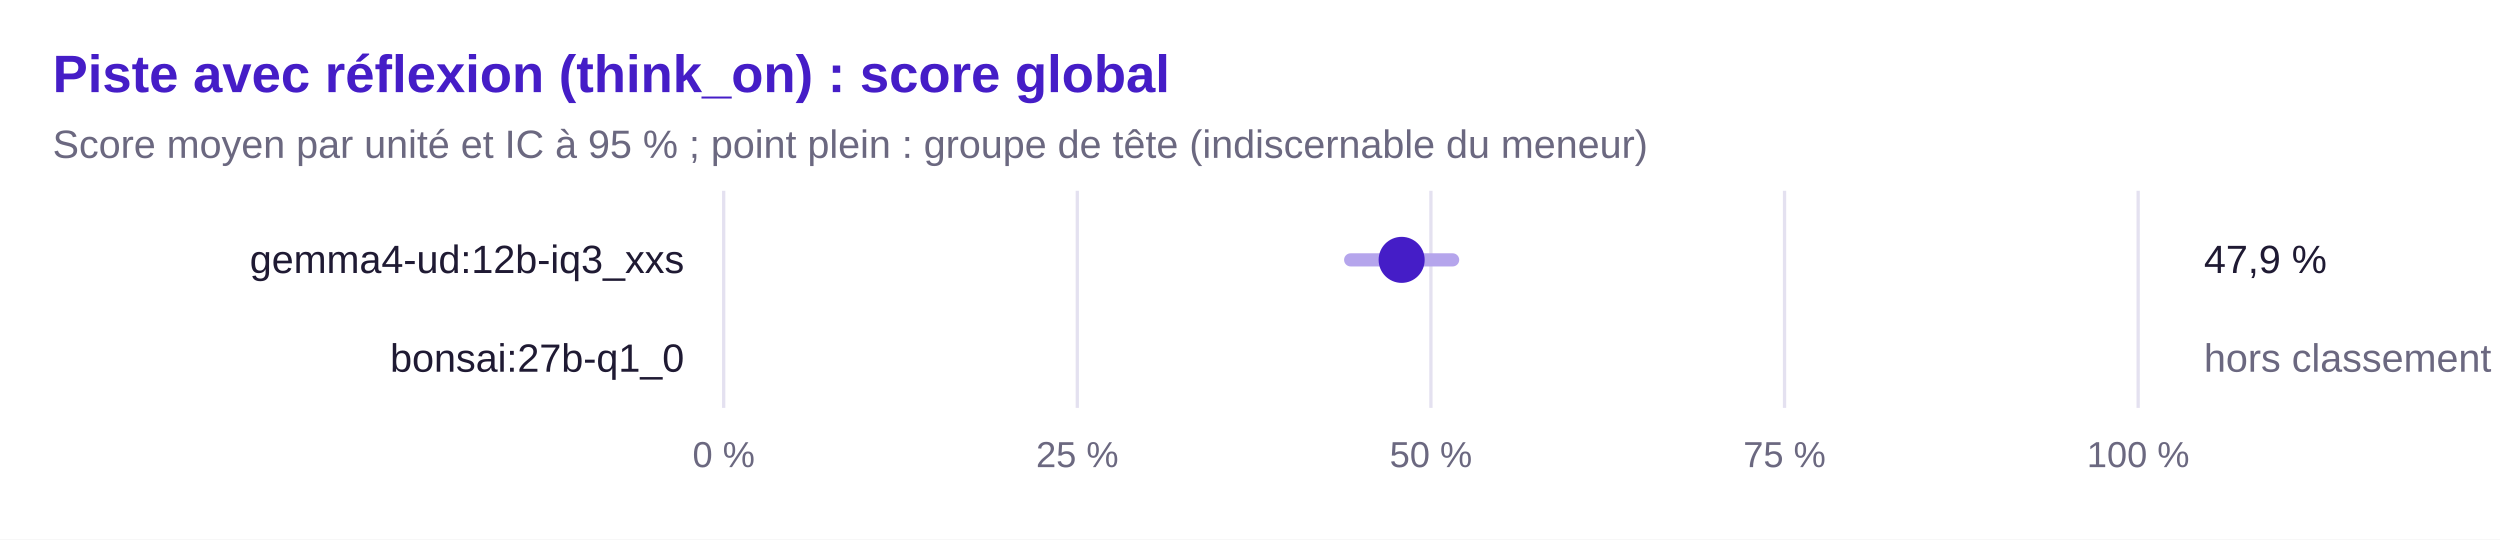
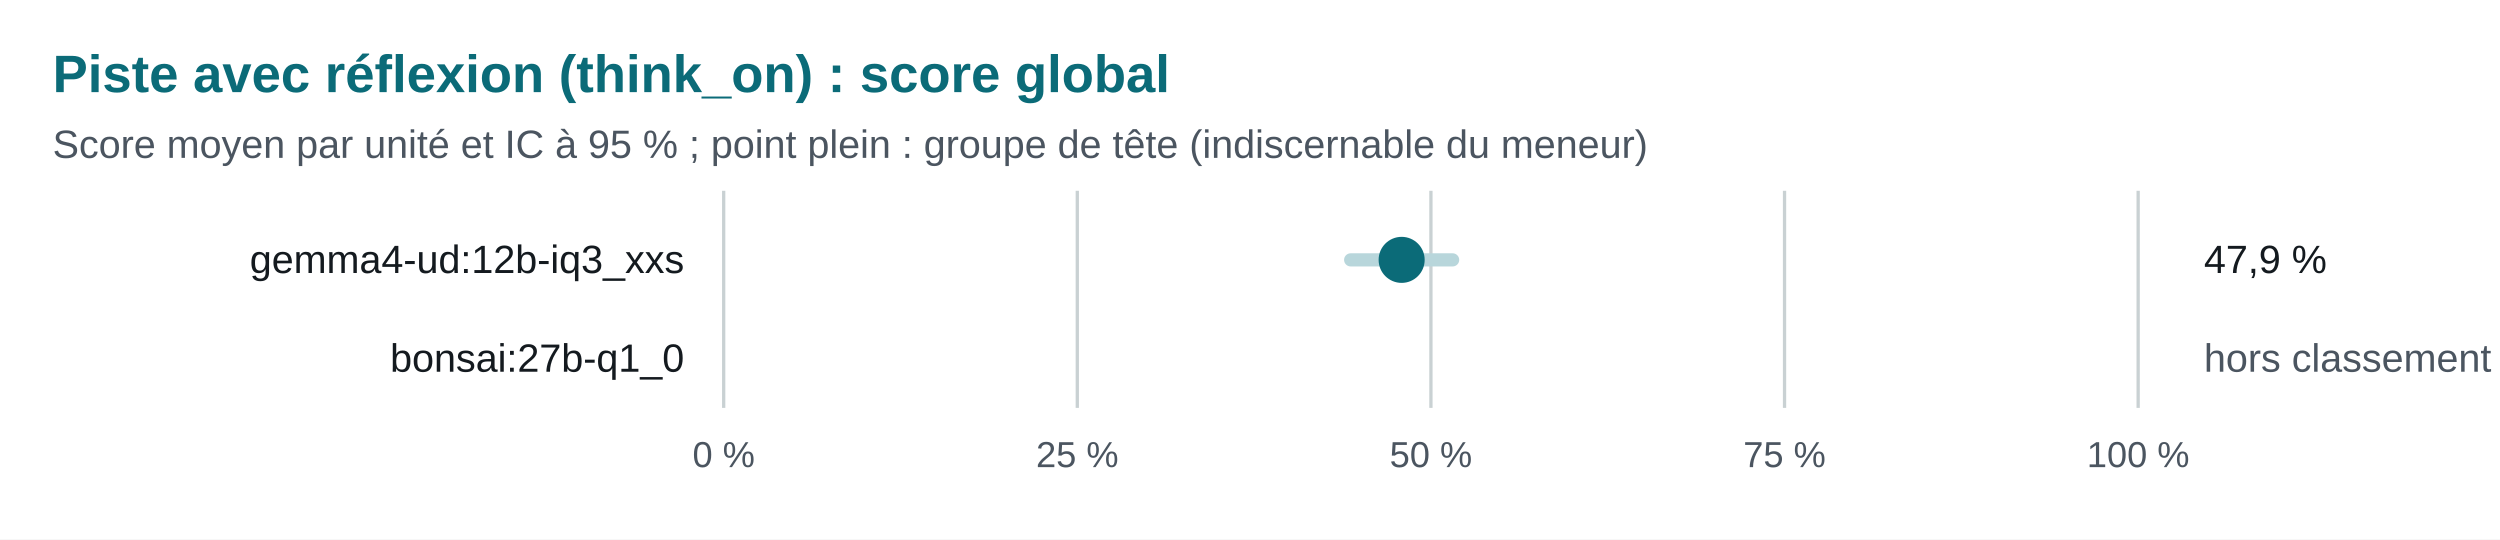
<svg xmlns="http://www.w3.org/2000/svg" width="760" height="164" viewBox="0 0 760 164" role="img" aria-label="Piste avec réflexion (think_on) : score global. gemma4-ud:12b-iq3_xxs : 47,9 % (IC à 95 % de 44,3 % à 51,5 %) ; bonsai:27b-q1_0 : hors classement.">
  <rect width="760" height="164" fill="#FFFFFF" />
-   <text x="16" y="28" font-family="Arial, Helvetica, sans-serif" font-size="16" font-weight="bold" fill="#451DC7">Piste avec réflexion (think_on) : score global</text>
-   <text x="16" y="48" font-family="Arial, Helvetica, sans-serif" font-size="12" fill="#6B6880">Score moyen par unité et IC à 95 % ; point plein : groupe de tête (indiscernable du meneur)</text>
-   <line x1="220.0" y1="58" x2="220.0" y2="124" stroke="#E4E1F0" stroke-width="1" />
-   <text x="220.0" y="142" font-family="Arial, Helvetica, sans-serif" font-size="11" fill="#6B6880" text-anchor="middle">0 %</text>
-   <line x1="327.5" y1="58" x2="327.5" y2="124" stroke="#E4E1F0" stroke-width="1" />
-   <text x="327.5" y="142" font-family="Arial, Helvetica, sans-serif" font-size="11" fill="#6B6880" text-anchor="middle">25 %</text>
-   <line x1="435.0" y1="58" x2="435.0" y2="124" stroke="#E4E1F0" stroke-width="1" />
-   <text x="435.0" y="142" font-family="Arial, Helvetica, sans-serif" font-size="11" fill="#6B6880" text-anchor="middle">50 %</text>
-   <line x1="542.5" y1="58" x2="542.5" y2="124" stroke="#E4E1F0" stroke-width="1" />
-   <text x="542.5" y="142" font-family="Arial, Helvetica, sans-serif" font-size="11" fill="#6B6880" text-anchor="middle">75 %</text>
-   <line x1="650.0" y1="58" x2="650.0" y2="124" stroke="#E4E1F0" stroke-width="1" />
-   <text x="650.0" y="142" font-family="Arial, Helvetica, sans-serif" font-size="11" fill="#6B6880" text-anchor="middle">100 %</text>
-   <text x="208" y="83.0" font-family="Arial, Helvetica, sans-serif" font-size="12" fill="#1F1A33" text-anchor="end">gemma4-ud:12b-iq3_xxs</text>
-   <line x1="410.6" y1="79.0" x2="441.6" y2="79.0" stroke="#B5A5EC" stroke-width="4" stroke-linecap="round" />
-   <circle cx="426.1" cy="79.0" r="6" fill="#451DC7" stroke="#451DC7" stroke-width="2" />
-   <text x="670" y="83.0" font-family="Arial, Helvetica, sans-serif" font-size="12" fill="#1F1A33">47,9 %</text>
-   <text x="208" y="113.0" font-family="Arial, Helvetica, sans-serif" font-size="12" fill="#1F1A33" text-anchor="end">bonsai:27b-q1_0</text>
-   <text x="670" y="113.0" font-family="Arial, Helvetica, sans-serif" font-size="12" fill="#6B6880">hors classement</text>
+   <text x="16" y="28" font-family="Arial, Helvetica, sans-serif" font-size="16" font-weight="bold" fill="#0B6B78">Piste avec réflexion (think_on) : score global</text>
+   <text x="16" y="48" font-family="Arial, Helvetica, sans-serif" font-size="12" fill="#4B5560">Score moyen par unité et IC à 95 % ; point plein : groupe de tête (indiscernable du meneur)</text>
+   <line x1="220.0" y1="58" x2="220.0" y2="124" stroke="#C9D1D3" stroke-width="1" />
+   <text x="220.0" y="142" font-family="Arial, Helvetica, sans-serif" font-size="11" fill="#4B5560" text-anchor="middle">0 %</text>
+   <line x1="327.5" y1="58" x2="327.5" y2="124" stroke="#C9D1D3" stroke-width="1" />
+   <text x="327.5" y="142" font-family="Arial, Helvetica, sans-serif" font-size="11" fill="#4B5560" text-anchor="middle">25 %</text>
+   <line x1="435.0" y1="58" x2="435.0" y2="124" stroke="#C9D1D3" stroke-width="1" />
+   <text x="435.0" y="142" font-family="Arial, Helvetica, sans-serif" font-size="11" fill="#4B5560" text-anchor="middle">50 %</text>
+   <line x1="542.5" y1="58" x2="542.5" y2="124" stroke="#C9D1D3" stroke-width="1" />
+   <text x="542.5" y="142" font-family="Arial, Helvetica, sans-serif" font-size="11" fill="#4B5560" text-anchor="middle">75 %</text>
+   <line x1="650.0" y1="58" x2="650.0" y2="124" stroke="#C9D1D3" stroke-width="1" />
+   <text x="650.0" y="142" font-family="Arial, Helvetica, sans-serif" font-size="11" fill="#4B5560" text-anchor="middle">100 %</text>
+   <text x="208" y="83.0" font-family="Arial, Helvetica, sans-serif" font-size="12" fill="#141A1F" text-anchor="end">gemma4-ud:12b-iq3_xxs</text>
+   <line x1="410.6" y1="79.0" x2="441.6" y2="79.0" stroke="#B8D6DB" stroke-width="4" stroke-linecap="round" />
+   <circle cx="426.1" cy="79.0" r="6" fill="#0B6B78" stroke="#0B6B78" stroke-width="2" />
+   <text x="670" y="83.0" font-family="Arial, Helvetica, sans-serif" font-size="12" fill="#141A1F">47,9 %</text>
+   <text x="208" y="113.0" font-family="Arial, Helvetica, sans-serif" font-size="12" fill="#141A1F" text-anchor="end">bonsai:27b-q1_0</text>
+   <text x="670" y="113.0" font-family="Arial, Helvetica, sans-serif" font-size="12" fill="#4B5560">hors classement</text>
</svg>
